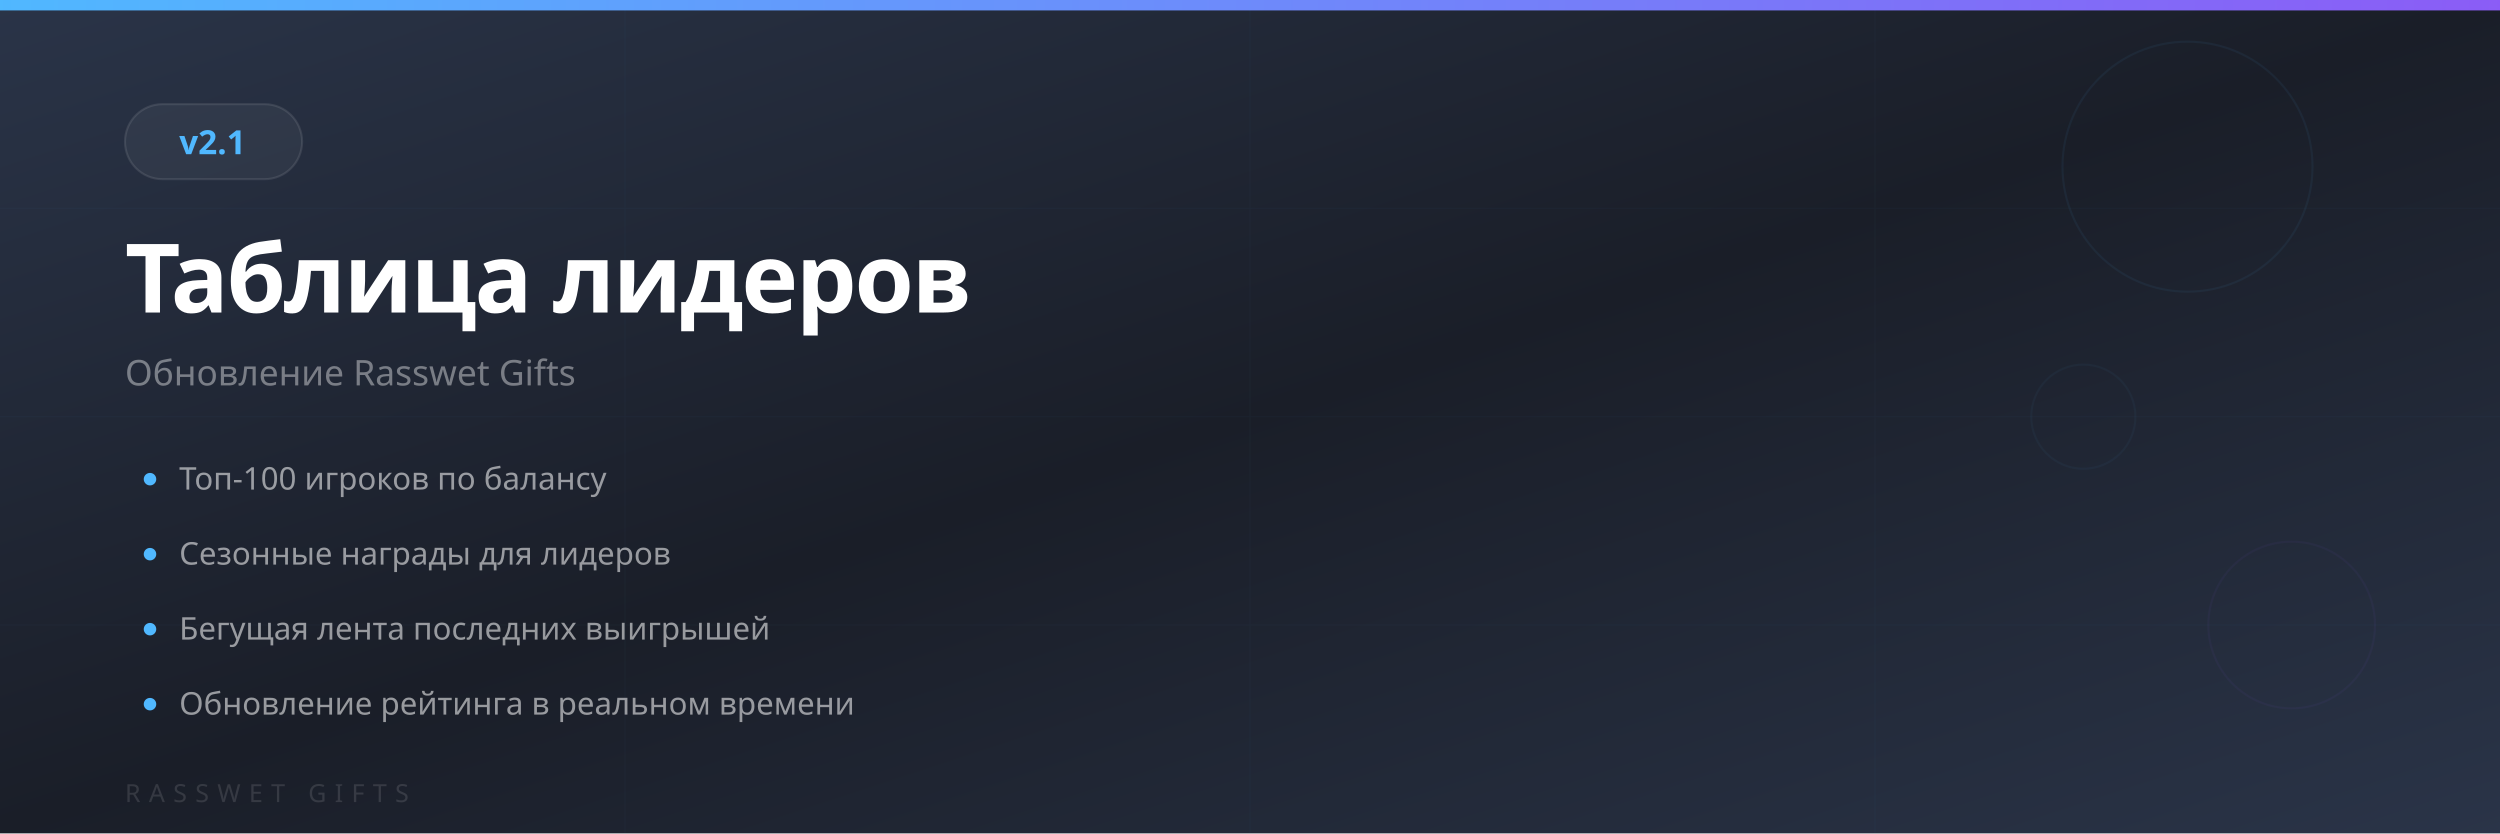
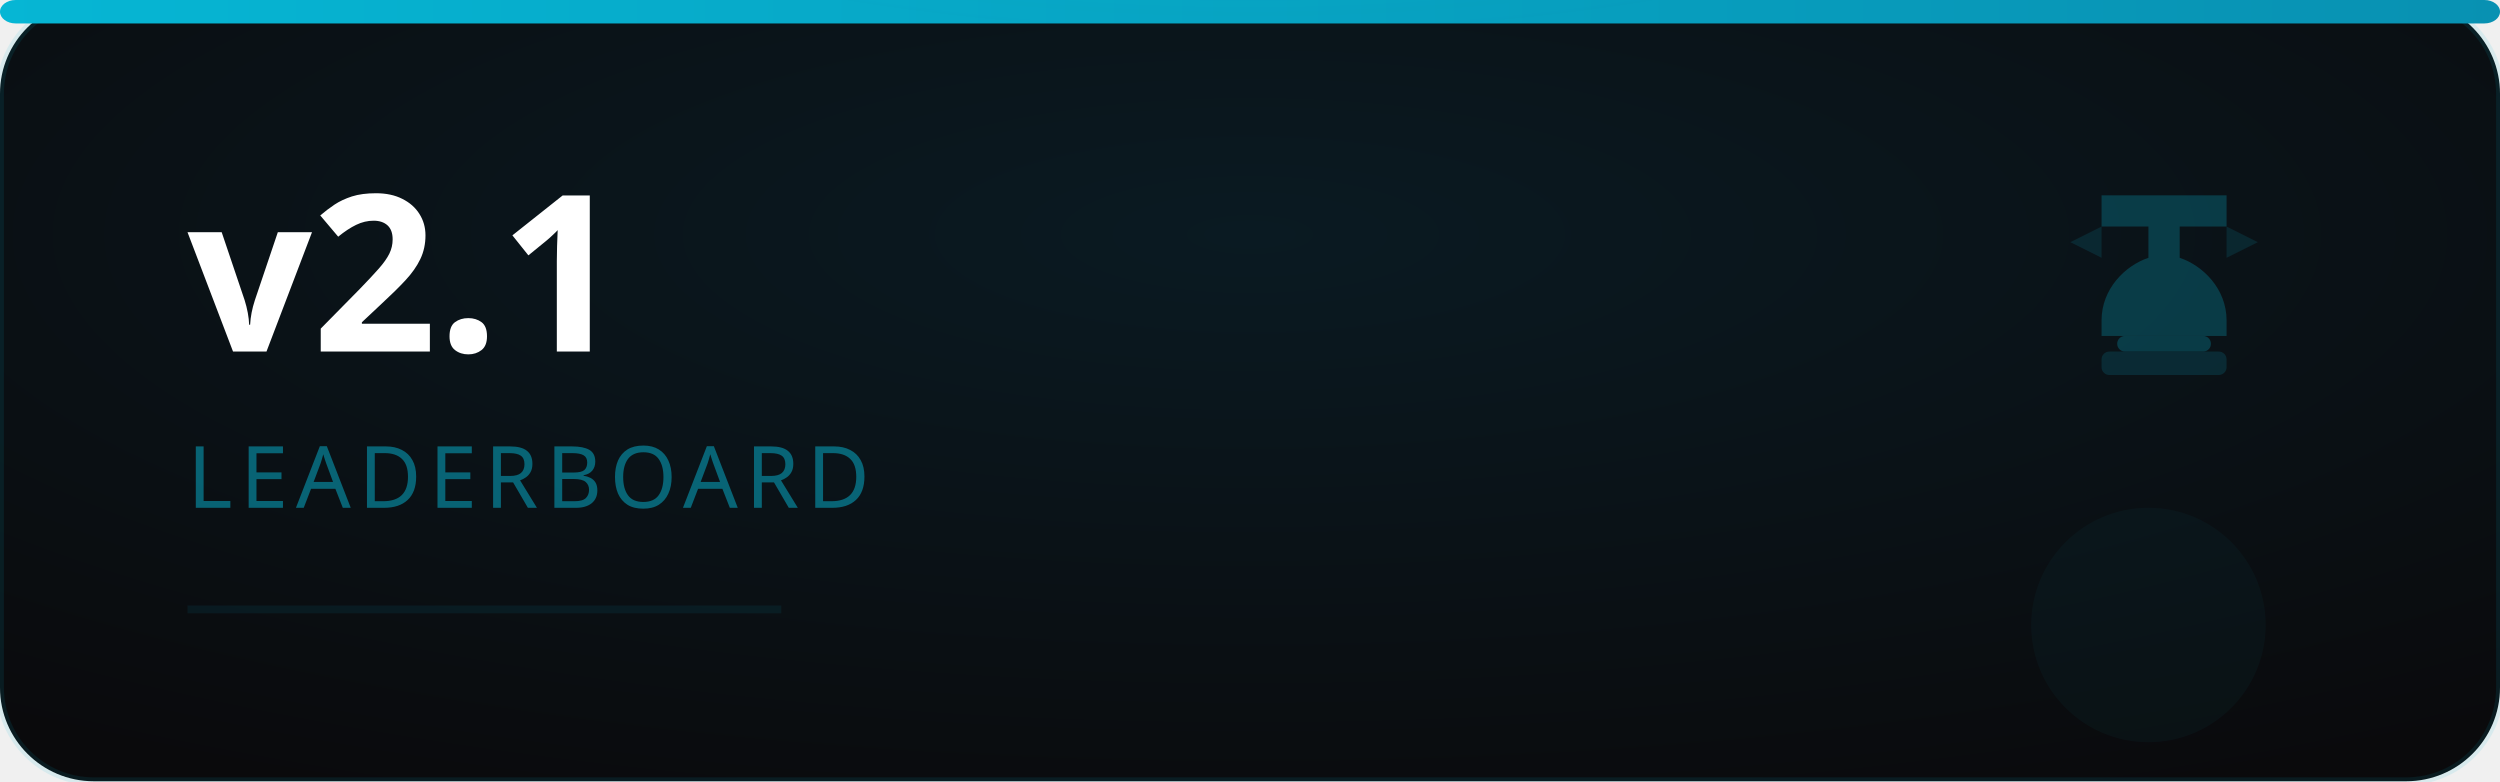
- <svg xmlns="http://www.w3.org/2000/svg" viewBox="0 0 1200 400">
+ <svg xmlns="http://www.w3.org/2000/svg" viewBox="0 0 320 100">
  <defs>
-     <linearGradient id="bg" x1="0%" y1="0%" x2="100%" y2="100%">
-       <stop offset="0%" stop-color="#2A3448" />
-       <stop offset="50%" stop-color="#1A1E28" />
-       <stop offset="100%" stop-color="#2A3448" />
+     <radialGradient id="bb21" cx="50%" cy="30%" r="80%">
+       <stop offset="0%" stop-color="#0A1A22" />
+       <stop offset="100%" stop-color="#0A0A0C" />
+     </radialGradient>
+     <linearGradient id="ba21" x1="0" y1="0" x2="1" y2="0">
+       <stop offset="0%" stop-color="#06B6D4" />
+       <stop offset="100%" stop-color="#0891B2" />
    </linearGradient>
-     <linearGradient id="ac" x1="0%" y1="0%" x2="100%" y2="0%">
-       <stop offset="0%" stop-color="#50B8FF" />
-       <stop offset="100%" stop-color="#8B5CF6" />
-     </linearGradient>
+     <radialGradient id="glb21" cx="50%" cy="0%" rx="50%" ry="40%">
+       <stop offset="0%" stop-color="#06B6D4" stop-opacity="0.08" />
+       <stop offset="100%" stop-color="#06B6D4" stop-opacity="0" />
+     </radialGradient>
  </defs>
-   <rect width="1200" height="400" fill="url(#bg)" />
-   <rect x="0" y="0" width="1200" height="5" fill="url(#ac)" />
-   <g opacity=".03" stroke="#50B8FF" stroke-width=".5">
-     <line x1="0" y1="100" x2="1200" y2="100" />
-     <line x1="0" y1="200" x2="1200" y2="200" />
-     <line x1="0" y1="300" x2="1200" y2="300" />
-     <line x1="300" y1="0" x2="300" y2="400" />
-     <line x1="600" y1="0" x2="600" y2="400" />
-     <line x1="900" y1="0" x2="900" y2="400" />
+   <rect width="320" height="100" rx="12" fill="url(#bb21)" stroke="#06B6D4" stroke-opacity="0.1" />
+   <rect y="0" width="320" height="3" rx="2" fill="url(#ba21)" />
+   <ellipse cx="160" cy="5" rx="120" ry="40" fill="url(#glb21)" />
+   <circle cx="275" cy="80" r="15" fill="#06B6D4" fill-opacity="0.04" />
+   <line x1="24" y1="78" x2="100" y2="78" stroke="#06B6D4" stroke-opacity="0.08" stroke-width="1" />
+   <text x="24" y="45" font-family="system-ui,sans-serif" font-size="28" font-weight="900" fill="white">v2.1</text>
+   <text x="24" y="65" font-family="system-ui,sans-serif" font-size="11" fill="#06B6D4" fill-opacity="0.5" letter-spacing="1">LEADERBOARD</text>
+   <g transform="translate(265, 25)" opacity="0.25">
+     <path d="M4 4L4 0L20 0L20 4L14 4L14 8C17 9 20 12 20 16L20 18L4 18L4 16C4 12 7 9 10 8L10 4Z" fill="#06B6D4" />
+     <rect x="6" y="18" width="12" height="2" rx="1" fill="#06B6D4" />
+     <rect x="4" y="20" width="16" height="3" rx="1" fill="#06B6D4" fill-opacity="0.6" />
+     <path d="M0 6L4 8L4 4Z" fill="#06B6D4" fill-opacity="0.5" />
+     <path d="M24 6L20 8L20 4Z" fill="#06B6D4" fill-opacity="0.5" />
  </g>
-   <circle cx="1050" cy="80" r="60" fill="none" stroke="#50B8FF" stroke-width="1" opacity=".06" />
-   <circle cx="1100" cy="300" r="40" fill="none" stroke="#8B5CF6" stroke-width="1" opacity=".05" />
-   <circle cx="1000" cy="200" r="25" fill="none" stroke="#50B8FF" stroke-width="1" opacity=".04" />
-   <rect x="60" y="50" width="85" height="36" rx="18" fill="rgba(255,255,255,0.05)" stroke="rgba(255,255,255,0.1)" stroke-width="1" />
-   <text x="102" y="74" font-family="system-ui,sans-serif" font-size="16" font-weight="800" fill="#50B8FF" text-anchor="middle">v2.1</text>
-   <text x="60" y="150" font-family="system-ui,sans-serif" font-size="46" font-weight="900" fill="#fff" letter-spacing="-1">Таблица лидеров</text>
-   <text x="60" y="185" font-family="system-ui,sans-serif" font-size="17" fill="rgba(255,255,255,0.4)">Обновление Rasswet Gifts</text>
-   <g>
-     <circle cx="72" cy="230" r="3" fill="#50B8FF" />
-     <text x="86" y="235" font-family="system-ui,sans-serif" font-size="15" fill="rgba(255,255,255,0.55)">Топ-100 игроков по балансу</text>
-     <circle cx="72" cy="266" r="3" fill="#50B8FF" />
-     <text x="86" y="271" font-family="system-ui,sans-serif" font-size="15" fill="rgba(255,255,255,0.55)">Сезонные награды для лидеров</text>
-     <circle cx="72" cy="302" r="3" fill="#50B8FF" />
-     <text x="86" y="307" font-family="system-ui,sans-serif" font-size="15" fill="rgba(255,255,255,0.55)">Бегущая лента последних выигрышей</text>
-     <circle cx="72" cy="338" r="3" fill="#50B8FF" />
-     <text x="86" y="343" font-family="system-ui,sans-serif" font-size="15" fill="rgba(255,255,255,0.55)">Обновление рейтинга в реальном времени</text>
-   </g>
-   <text x="60" y="385" font-family="system-ui,sans-serif" font-size="12" fill="rgba(255,255,255,0.12)" letter-spacing="4">RASSWET GIFTS</text>
</svg>
